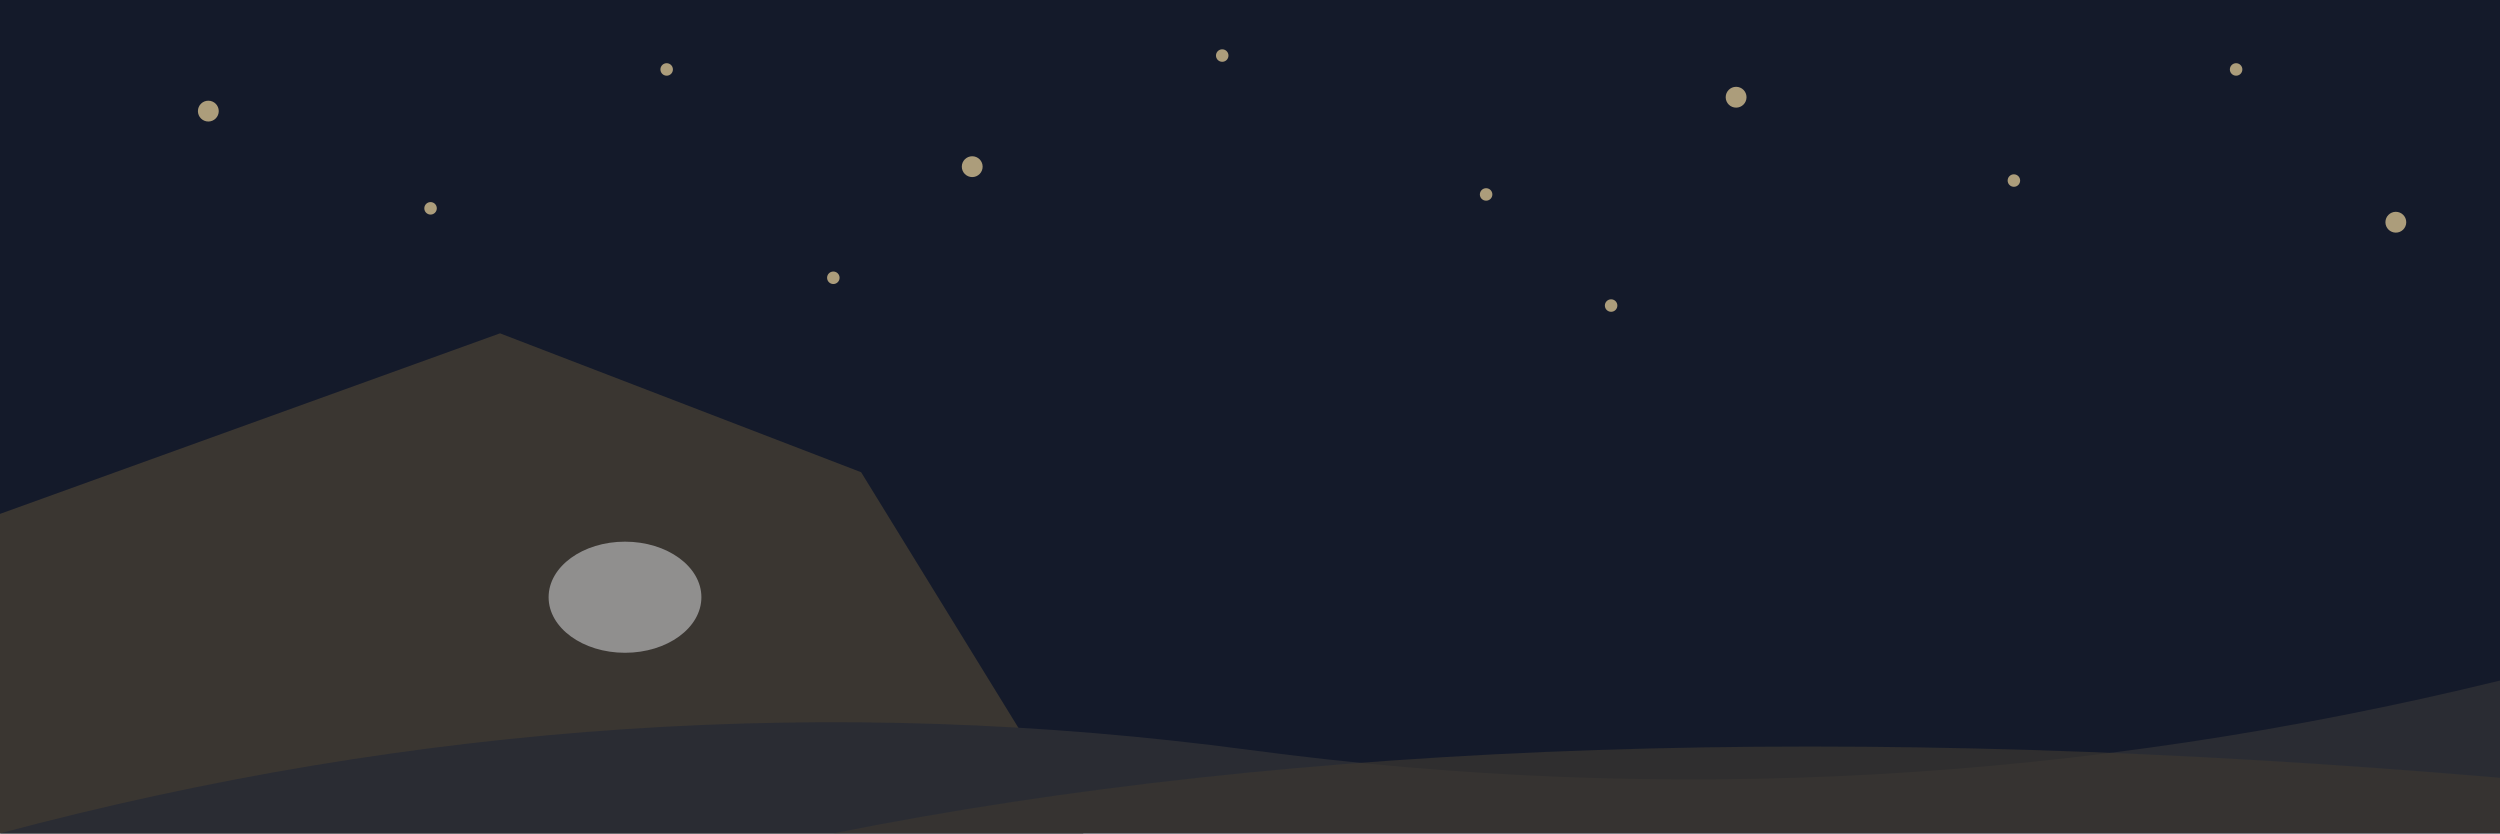
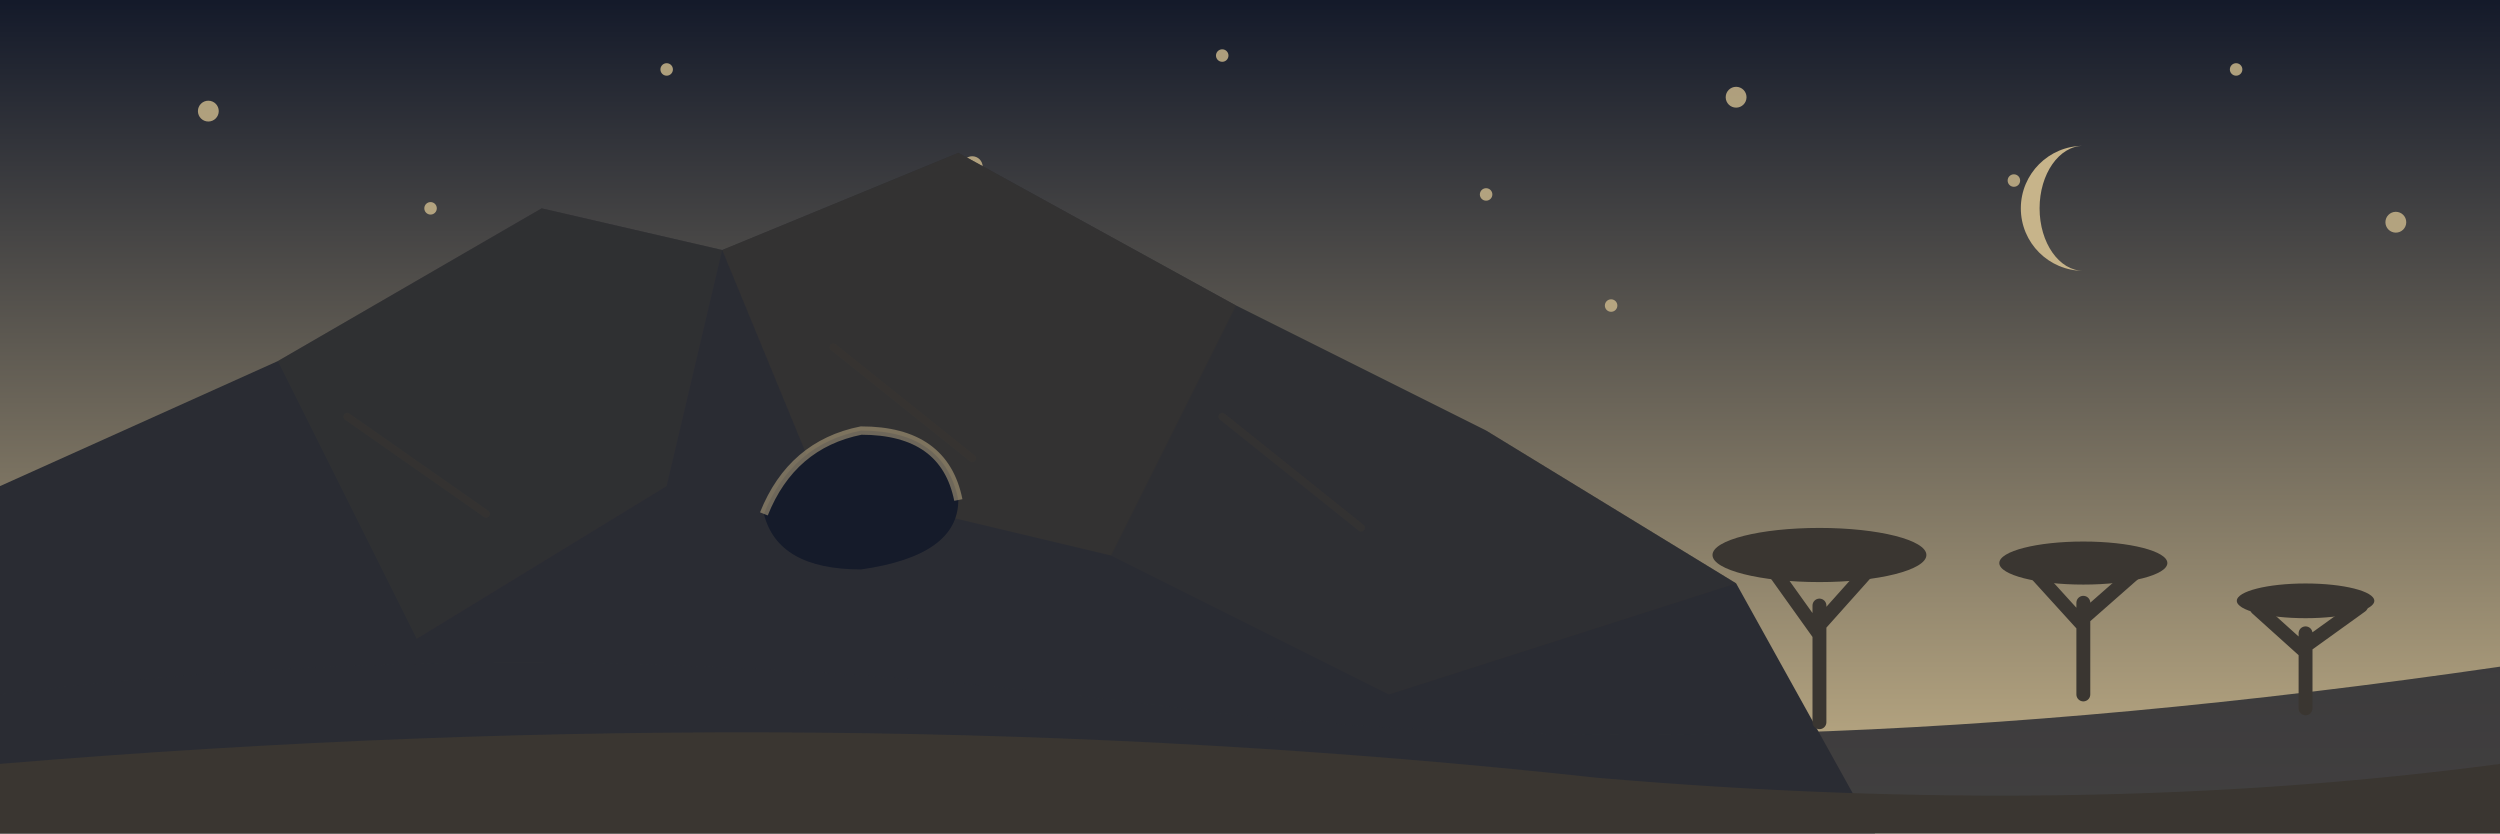
<svg xmlns="http://www.w3.org/2000/svg" width="720" height="240" viewBox="0 0 360 120" preserveAspectRatio="xMidYMax slice">
  <rect width="360" height="120" fill="#141A2A" />
+   <defs>
+     <linearGradient id="g6s" x1="0" y1="0" x2="0" y2="1">
+       <stop offset="0" stop-color="#141A2A" />
+       <stop offset="1" stop-color="#C7B48A" />
+     </linearGradient>
+   </defs>
+   <rect width="360" height="120" fill="url(#g6s)" />
  <circle cx="30" cy="16" r="1.5" fill="#C7B48A" opacity=".85" />
  <circle cx="62" cy="30" r="0.9" fill="#C7B48A" opacity=".85" />
  <circle cx="96" cy="10" r="0.9" fill="#C7B48A" opacity=".85" />
  <circle cx="140" cy="24" r="1.5" fill="#C7B48A" opacity=".85" />
  <circle cx="176" cy="8" r="0.9" fill="#C7B48A" opacity=".85" />
  <circle cx="214" cy="28" r="0.9" fill="#C7B48A" opacity=".85" />
  <circle cx="250" cy="14" r="1.5" fill="#C7B48A" opacity=".85" />
  <circle cx="290" cy="26" r="0.9" fill="#C7B48A" opacity=".85" />
  <circle cx="322" cy="10" r="0.9" fill="#C7B48A" opacity=".85" />
  <circle cx="345" cy="32" r="1.5" fill="#C7B48A" opacity=".85" />
  <circle cx="120" cy="40" r="0.9" fill="#C7B48A" opacity=".85" />
  <circle cx="232" cy="44" r="0.9" fill="#C7B48A" opacity=".85" />
-   <path d="M0 120 L0 74 L72 48 L124 68 L156 120 Z" fill="#3A3631" />
-   <ellipse cx="90" cy="86" rx="11" ry="8" fill="#E5E7EC" opacity=".5" />
-   <path d="M0 120 Q90 96 180 108 T360 98 L360 120 Z" fill="#2A2C33" />
-   <path d="M120 120 Q220 100 360 112 L360 120 Z" fill="#3A3631" opacity=".7" />
+   <path d="M300 21 A9 9 0 1 0 300 39 A6.3 9 0 1 1 300 21 Z" fill="#C7B48A" />
+   <path d="M0 120 L0 70 L40 52 L78 30 L104 36 L138 22 L178 44 L214 62 L250 84 L270 120 Z" fill="#2A2C33" />
+   <path d="M78 30 L104 36 L96 70 L60 92 L40 52 Z" fill="#3A3631" opacity=".35" />
+   <path d="M138 22 L178 44 L160 80 L118 70 L104 36 Z" fill="#3A3631" opacity=".55" />
+   <path d="M178 44 L214 62 L250 84 L200 100 L160 80 Z" fill="#3A3631" opacity=".3" />
+   <path d="M50 60 L70 74 M120 50 L140 66 M176 60 L196 76" stroke="#3A3631" stroke-width="1.1" opacity=".45" stroke-linecap="round" />
+   <path d="M110 74 Q114 64 124 62 Q136 62 138 72 Q138 80 124 82 Q112 82 110 74 Z" fill="#141A2A" opacity="0.95" />
+   <path d="M110 74 Q114 64 124 62 Q136 62 138 72" stroke="#C7B48A" stroke-width="1.2" fill="none" opacity=".5" />
+   <path d="M0 120 L0 100 Q80 90 170 102 Q250 112 360 96 L360 120 Z" fill="#2A2C33" opacity=".85" />
+   <path d="M0 120 L0 110 Q120 100 230 112 Q300 118 360 110 L360 120 Z" fill="#3A3631" />
+   <path d="M262 104 L262 87.2 M262 91.4 L255 81.6 M262 90 L270 81.04" stroke="#3A3631" stroke-width="2" stroke-linecap="round" fill="none" />
+   <ellipse cx="262" cy="79.92" rx="15.4" ry="3.9" fill="#3A3631" />
+   <path d="M300 100 L300 86.8 M300 90.1 L293 82.4 M300 89 L308 81.96" stroke="#3A3631" stroke-width="2" stroke-linecap="round" fill="none" />
+   <ellipse cx="300" cy="81.08" rx="12.1" ry="3.1" fill="#3A3631" />
+   <path d="M332 102 L332 91.2 M332 93.9 L325 87.6 M332 93 L340 87.24" stroke="#3A3631" stroke-width="2" stroke-linecap="round" fill="none" />
+   <ellipse cx="332" cy="86.52" rx="9.9" ry="2.5" fill="#3A3631" />
</svg>
